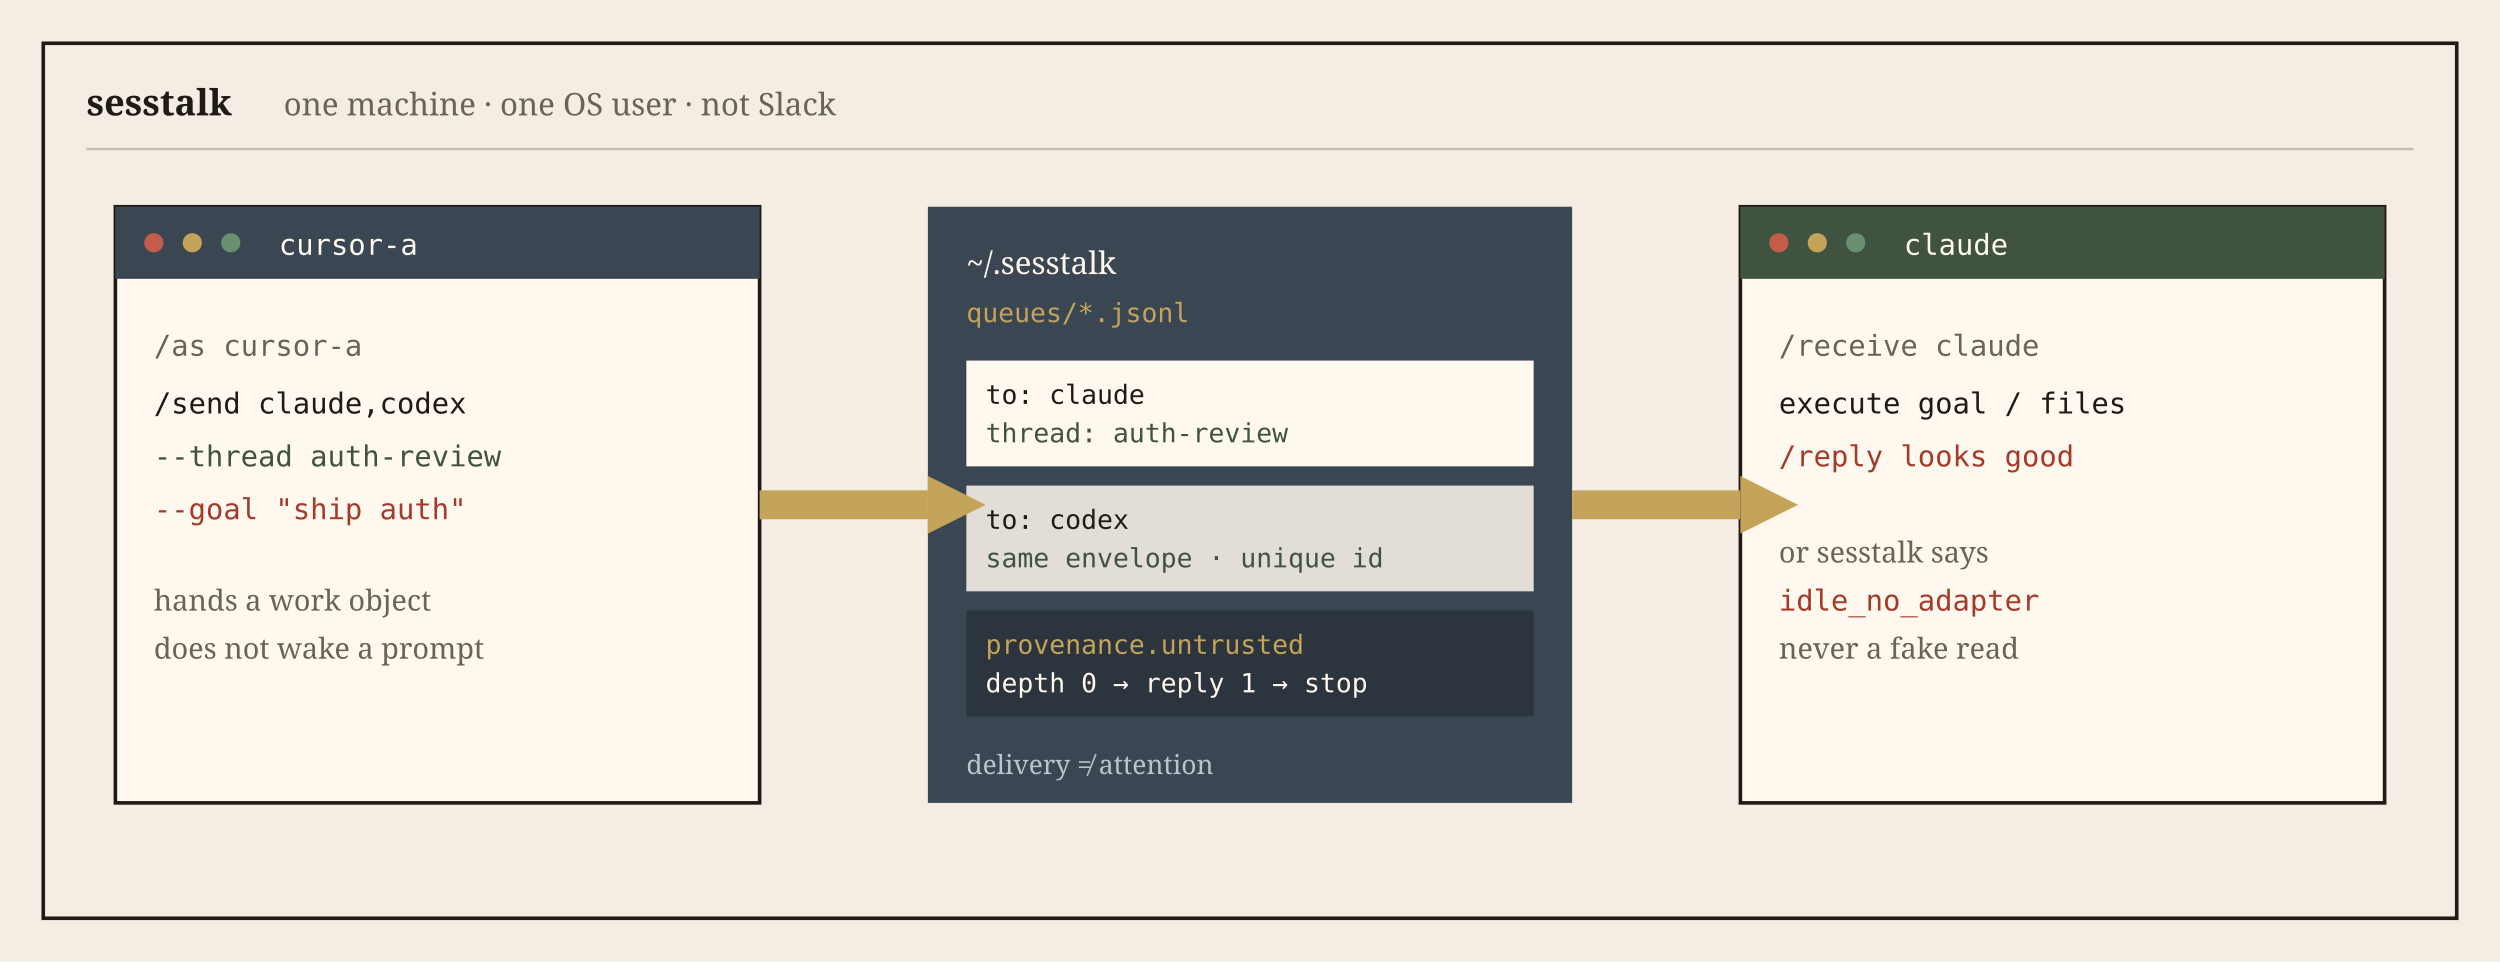
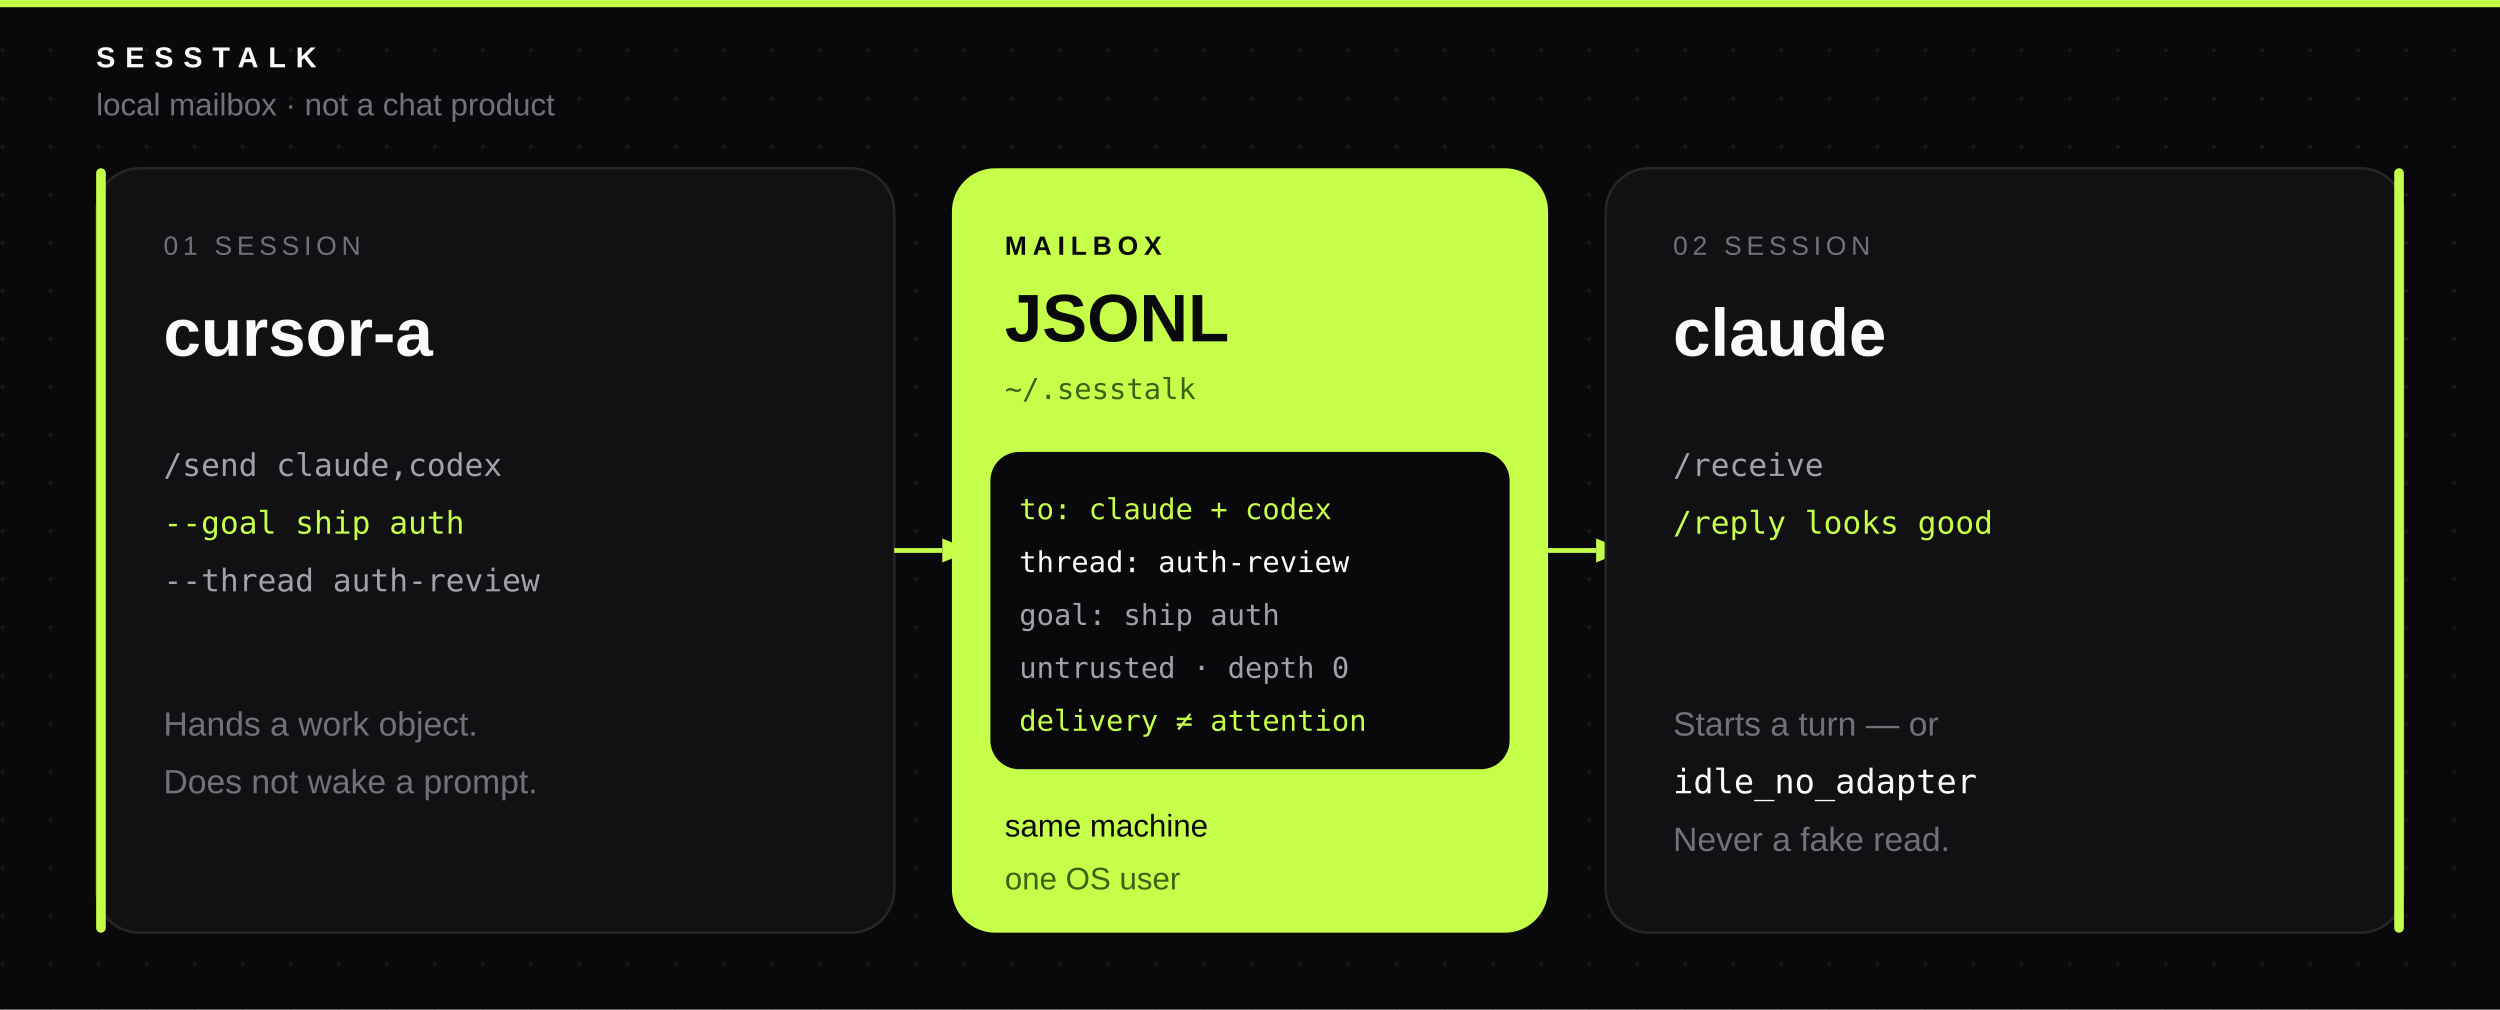
- <svg xmlns="http://www.w3.org/2000/svg" width="1040" height="400" viewBox="0 0 1040 400" role="img" aria-label="sesstalk: three windows on one machine, JSONL mailbox in the middle">
-   <rect width="1040" height="400" fill="#F3EDE3" />
-   <rect x="18" y="18" width="1004" height="364" fill="none" stroke="#1F1A16" stroke-width="1.5" />
-   <text x="36" y="48" fill="#1F1A16" font-family="ui-sans-serif, 'Iowan Old Style', Georgia, serif" font-size="15" font-weight="700">sesstalk</text>
-   <text x="118" y="48" fill="#6B6258" font-family="ui-sans-serif, 'Iowan Old Style', Georgia, serif" font-size="13">one machine · one OS user · not Slack</text>
-   <line x1="36" y1="62" x2="1004" y2="62" stroke="#C9BBA8" stroke-width="1" />
-   <g transform="translate(48,86)">
-     <rect width="268" height="248" fill="#FFF8EE" stroke="#1F1A16" stroke-width="1.5" />
-     <rect width="268" height="30" fill="#3A4652" />
-     <circle cx="16" cy="15" r="4" fill="#C45C4A" />
-     <circle cx="32" cy="15" r="4" fill="#C4A35A" />
-     <circle cx="48" cy="15" r="4" fill="#6A8F71" />
-     <text x="68" y="20" fill="#FFF8EE" font-family="ui-monospace, SFMono-Regular, Consolas, monospace" font-size="12">cursor-a</text>
-     <text x="16" y="62" fill="#6B6258" font-family="ui-monospace, SFMono-Regular, Consolas, monospace" font-size="12">/as cursor-a</text>
-     <text x="16" y="86" fill="#1F1A16" font-family="ui-monospace, SFMono-Regular, Consolas, monospace" font-size="12">/send claude,codex</text>
-     <text x="16" y="108" fill="#3F5340" font-family="ui-monospace, SFMono-Regular, Consolas, monospace" font-size="12">--thread auth-review</text>
-     <text x="16" y="130" fill="#A33B2B" font-family="ui-monospace, SFMono-Regular, Consolas, monospace" font-size="12">--goal "ship auth"</text>
-     <text x="16" y="168" fill="#6B6258" font-family="ui-sans-serif, 'Iowan Old Style', Georgia, serif" font-size="12">hands a work object</text>
-     <text x="16" y="188" fill="#6B6258" font-family="ui-sans-serif, 'Iowan Old Style', Georgia, serif" font-size="12">does not wake a prompt</text>
+ <svg xmlns="http://www.w3.org/2000/svg" width="1040" height="420" viewBox="0 0 1040 420" role="img" aria-label="sesstalk: cursor-a sends a JSONL work object to claude on one machine">
+   <defs>
+     <pattern id="dots" width="20" height="20" patternUnits="userSpaceOnUse">
+       <circle cx="1" cy="1" r="0.85" fill="#18181B" />
+     </pattern>
+   </defs>
+   <rect width="1040" height="420" fill="#09090B" />
+   <rect width="1040" height="420" fill="url(#dots)" />
+   <rect x="0" y="0" width="1040" height="3" fill="#C6FF4A" />
+   <text x="40" y="28" fill="#FAFAFA" font-family="ui-sans-serif, Segoe UI, Helvetica Neue, Arial, sans-serif" font-size="12" font-weight="600" letter-spacing="0.34em">SESSTALK</text>
+   <text x="40" y="48" fill="#71717A" font-family="ui-sans-serif, Segoe UI, Helvetica Neue, Arial, sans-serif" font-size="13">local mailbox · not a chat product</text>
+   <g transform="translate(40,70)">
+     <rect width="332" height="318" rx="18" fill="#111114" stroke="#27272A" stroke-width="1" />
+     <rect x="0" y="0" width="4" height="318" rx="2" fill="#C6FF4A" />
+     <text x="28" y="36" fill="#71717A" font-family="ui-sans-serif, Segoe UI, Helvetica Neue, Arial, sans-serif" font-size="11" letter-spacing="0.18em">01  SESSION</text>
+     <text x="28" y="78" fill="#FAFAFA" font-family="ui-sans-serif, Segoe UI, Helvetica Neue, Arial, sans-serif" font-size="28" font-weight="600">cursor-a</text>
+     <text x="28" y="128" fill="#A1A1AA" font-family="ui-monospace, Cascadia Mono, SF Mono, Consolas, monospace" font-size="13">/send claude,codex</text>
+     <text x="28" y="152" fill="#C6FF4A" font-family="ui-monospace, Cascadia Mono, SF Mono, Consolas, monospace" font-size="13">--goal ship auth</text>
+     <text x="28" y="176" fill="#A1A1AA" font-family="ui-monospace, Cascadia Mono, SF Mono, Consolas, monospace" font-size="13">--thread auth-review</text>
+     <text x="28" y="236" fill="#71717A" font-family="ui-sans-serif, Segoe UI, Helvetica Neue, Arial, sans-serif" font-size="14">Hands a work object.</text>
+     <text x="28" y="260" fill="#71717A" font-family="ui-sans-serif, Segoe UI, Helvetica Neue, Arial, sans-serif" font-size="14">Does not wake a prompt.</text>
  </g>
-   <g transform="translate(386,86)">
-     <rect width="268" height="248" fill="#3A4652" />
-     <text x="16" y="28" fill="#FFF8EE" font-family="ui-sans-serif, 'Iowan Old Style', Georgia, serif" font-size="13">~/.sesstalk</text>
-     <text x="16" y="48" fill="#C4A35A" font-family="ui-monospace, SFMono-Regular, Consolas, monospace" font-size="11">queues/*.jsonl</text>
-     <rect x="16" y="64" width="236" height="44" fill="#FFF8EE" />
-     <text x="24" y="82" fill="#1F1A16" font-family="ui-monospace, SFMono-Regular, Consolas, monospace" font-size="11">to: claude</text>
-     <text x="24" y="98" fill="#3F5340" font-family="ui-monospace, SFMono-Regular, Consolas, monospace" font-size="11">thread: auth-review</text>
-     <rect x="16" y="116" width="236" height="44" fill="#FFF8EE" opacity="0.85" />
-     <text x="24" y="134" fill="#1F1A16" font-family="ui-monospace, SFMono-Regular, Consolas, monospace" font-size="11">to: codex</text>
-     <text x="24" y="150" fill="#3F5340" font-family="ui-monospace, SFMono-Regular, Consolas, monospace" font-size="11">same envelope · unique id</text>
-     <rect x="16" y="168" width="236" height="44" fill="#2C353E" />
-     <text x="24" y="186" fill="#C4A35A" font-family="ui-monospace, SFMono-Regular, Consolas, monospace" font-size="11">provenance.untrusted</text>
-     <text x="24" y="202" fill="#FFF8EE" font-family="ui-monospace, SFMono-Regular, Consolas, monospace" font-size="11">depth 0 → reply 1 → stop</text>
-     <text x="16" y="236" fill="#B8C4CE" font-family="ui-sans-serif, 'Iowan Old Style', Georgia, serif" font-size="11">delivery ≠ attention</text>
+   <path d="M372 229 H392" stroke="#C6FF4A" stroke-width="2" fill="none" />
+   <polygon points="392,224 404,229 392,234" fill="#C6FF4A" />
+   <path d="M644 229 H664" stroke="#C6FF4A" stroke-width="2" fill="none" />
+   <polygon points="664,224 676,229 664,234" fill="#C6FF4A" />
+   <g transform="translate(396,70)">
+     <rect width="248" height="318" rx="18" fill="#C6FF4A" />
+     <text x="22" y="36" fill="#09090B" font-family="ui-sans-serif, Segoe UI, Helvetica Neue, Arial, sans-serif" font-size="11" font-weight="600" letter-spacing="0.22em">MAILBOX</text>
+     <text x="22" y="72" fill="#09090B" font-family="ui-sans-serif, Segoe UI, Helvetica Neue, Arial, sans-serif" font-size="28" font-weight="700">JSONL</text>
+     <text x="22" y="96" fill="#3F6212" font-family="ui-monospace, Cascadia Mono, SF Mono, Consolas, monospace" font-size="12">~/.sesstalk</text>
+     <rect x="16" y="118" width="216" height="132" rx="12" fill="#09090B" />
+     <text x="28" y="146" fill="#C6FF4A" font-family="ui-monospace, Cascadia Mono, SF Mono, Consolas, monospace" font-size="12">to: claude + codex</text>
+     <text x="28" y="168" fill="#FAFAFA" font-family="ui-monospace, Cascadia Mono, SF Mono, Consolas, monospace" font-size="12">thread: auth-review</text>
+     <text x="28" y="190" fill="#A1A1AA" font-family="ui-monospace, Cascadia Mono, SF Mono, Consolas, monospace" font-size="12">goal: ship auth</text>
+     <text x="28" y="212" fill="#A1A1AA" font-family="ui-monospace, Cascadia Mono, SF Mono, Consolas, monospace" font-size="12">untrusted · depth 0</text>
+     <text x="28" y="234" fill="#C6FF4A" font-family="ui-monospace, Cascadia Mono, SF Mono, Consolas, monospace" font-size="12">delivery ≠ attention</text>
+     <text x="22" y="278" fill="#09090B" font-family="ui-sans-serif, Segoe UI, Helvetica Neue, Arial, sans-serif" font-size="13">same machine</text>
+     <text x="22" y="300" fill="#3F6212" font-family="ui-sans-serif, Segoe UI, Helvetica Neue, Arial, sans-serif" font-size="13">one OS user</text>
  </g>
-   <g transform="translate(724,86)">
-     <rect width="268" height="248" fill="#FFF8EE" stroke="#1F1A16" stroke-width="1.5" />
-     <rect width="268" height="30" fill="#3F5340" />
-     <circle cx="16" cy="15" r="4" fill="#C45C4A" />
-     <circle cx="32" cy="15" r="4" fill="#C4A35A" />
-     <circle cx="48" cy="15" r="4" fill="#6A8F71" />
-     <text x="68" y="20" fill="#FFF8EE" font-family="ui-monospace, SFMono-Regular, Consolas, monospace" font-size="12">claude</text>
-     <text x="16" y="62" fill="#6B6258" font-family="ui-monospace, SFMono-Regular, Consolas, monospace" font-size="12">/receive claude</text>
-     <text x="16" y="86" fill="#1F1A16" font-family="ui-monospace, SFMono-Regular, Consolas, monospace" font-size="12">execute goal / files</text>
-     <text x="16" y="108" fill="#A33B2B" font-family="ui-monospace, SFMono-Regular, Consolas, monospace" font-size="12">/reply looks good</text>
-     <text x="16" y="148" fill="#6B6258" font-family="ui-sans-serif, 'Iowan Old Style', Georgia, serif" font-size="12">or sesstalk says</text>
-     <text x="16" y="168" fill="#A33B2B" font-family="ui-monospace, SFMono-Regular, Consolas, monospace" font-size="12">idle_no_adapter</text>
-     <text x="16" y="188" fill="#6B6258" font-family="ui-sans-serif, 'Iowan Old Style', Georgia, serif" font-size="12">never a fake read</text>
+   <g transform="translate(668,70)">
+     <rect width="332" height="318" rx="18" fill="#111114" stroke="#27272A" stroke-width="1" />
+     <rect x="328" y="0" width="4" height="318" rx="2" fill="#C6FF4A" />
+     <text x="28" y="36" fill="#71717A" font-family="ui-sans-serif, Segoe UI, Helvetica Neue, Arial, sans-serif" font-size="11" letter-spacing="0.18em">02  SESSION</text>
+     <text x="28" y="78" fill="#FAFAFA" font-family="ui-sans-serif, Segoe UI, Helvetica Neue, Arial, sans-serif" font-size="28" font-weight="600">claude</text>
+     <text x="28" y="128" fill="#A1A1AA" font-family="ui-monospace, Cascadia Mono, SF Mono, Consolas, monospace" font-size="13">/receive</text>
+     <text x="28" y="152" fill="#C6FF4A" font-family="ui-monospace, Cascadia Mono, SF Mono, Consolas, monospace" font-size="13">/reply looks good</text>
+     <text x="28" y="236" fill="#71717A" font-family="ui-sans-serif, Segoe UI, Helvetica Neue, Arial, sans-serif" font-size="14">Starts a turn — or</text>
+     <text x="28" y="260" fill="#FAFAFA" font-family="ui-monospace, Cascadia Mono, SF Mono, Consolas, monospace" font-size="14">idle_no_adapter</text>
+     <text x="28" y="284" fill="#71717A" font-family="ui-sans-serif, Segoe UI, Helvetica Neue, Arial, sans-serif" font-size="14">Never a fake read.</text>
  </g>
-   <rect x="316" y="204" width="70" height="12" fill="#C4A35A" />
-   <polygon points="386,198 386,222 410,210" fill="#C4A35A" />
-   <rect x="654" y="204" width="70" height="12" fill="#C4A35A" />
-   <polygon points="724,198 724,222 748,210" fill="#C4A35A" />
</svg>
